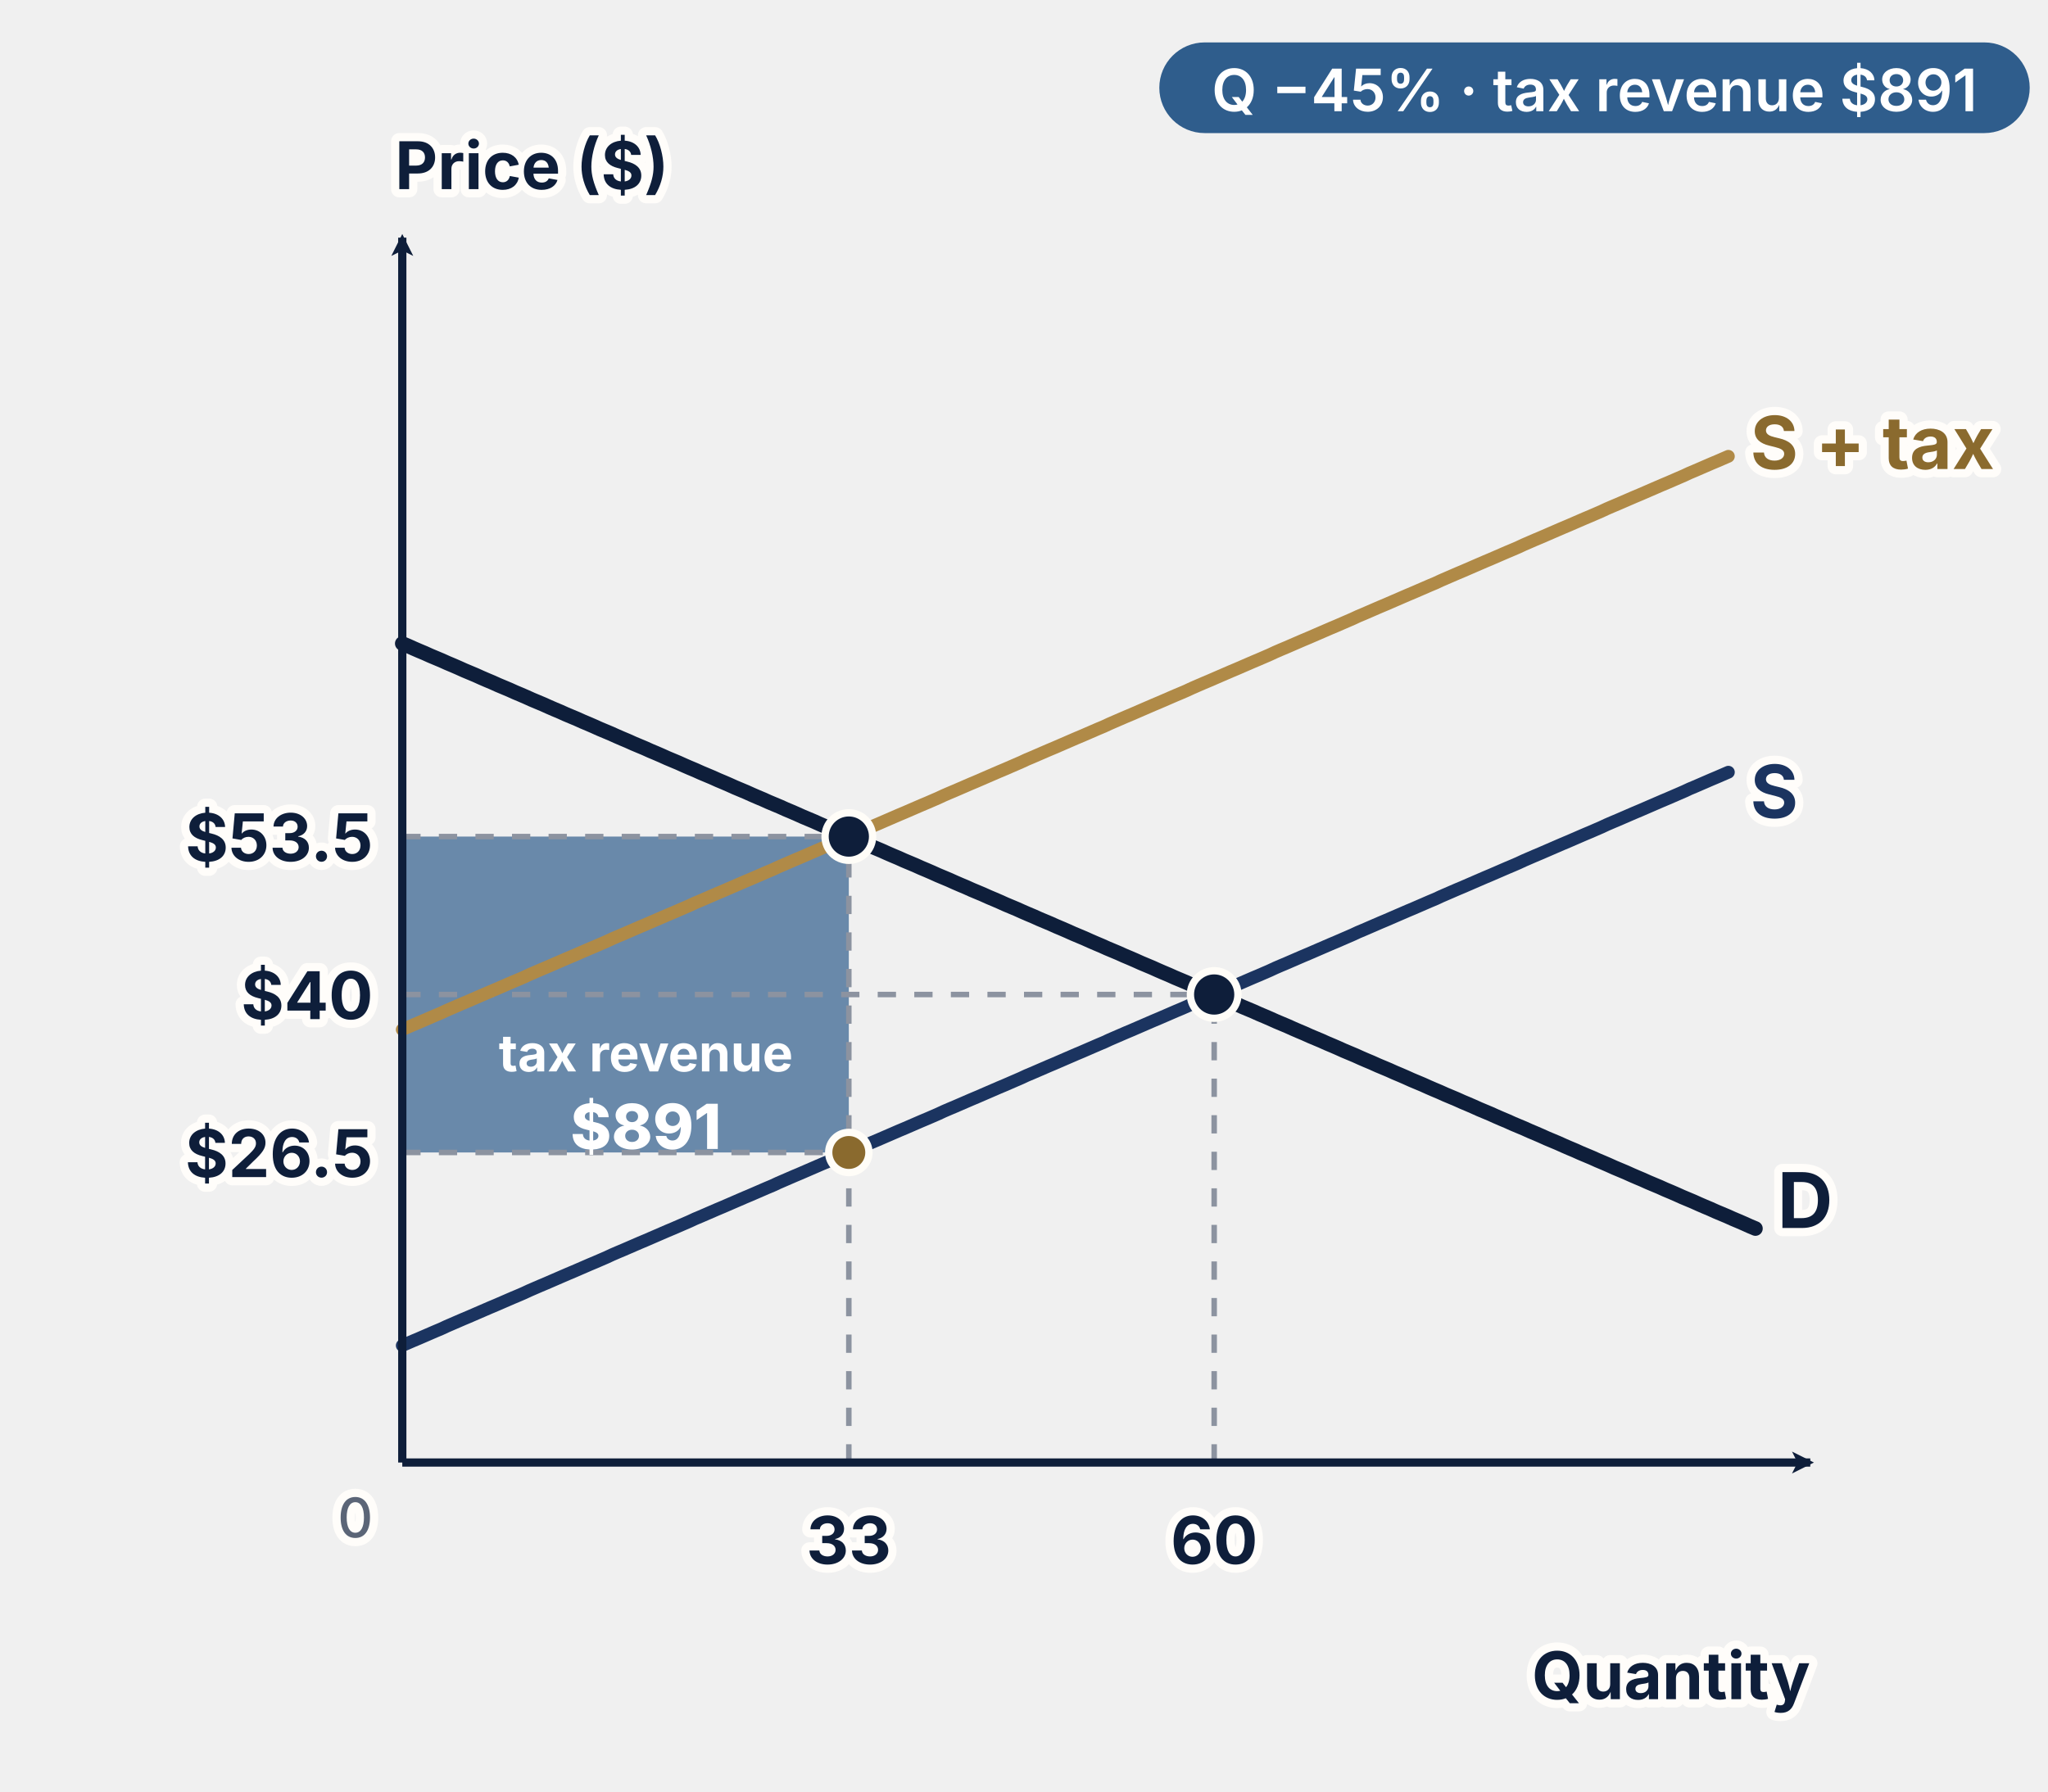
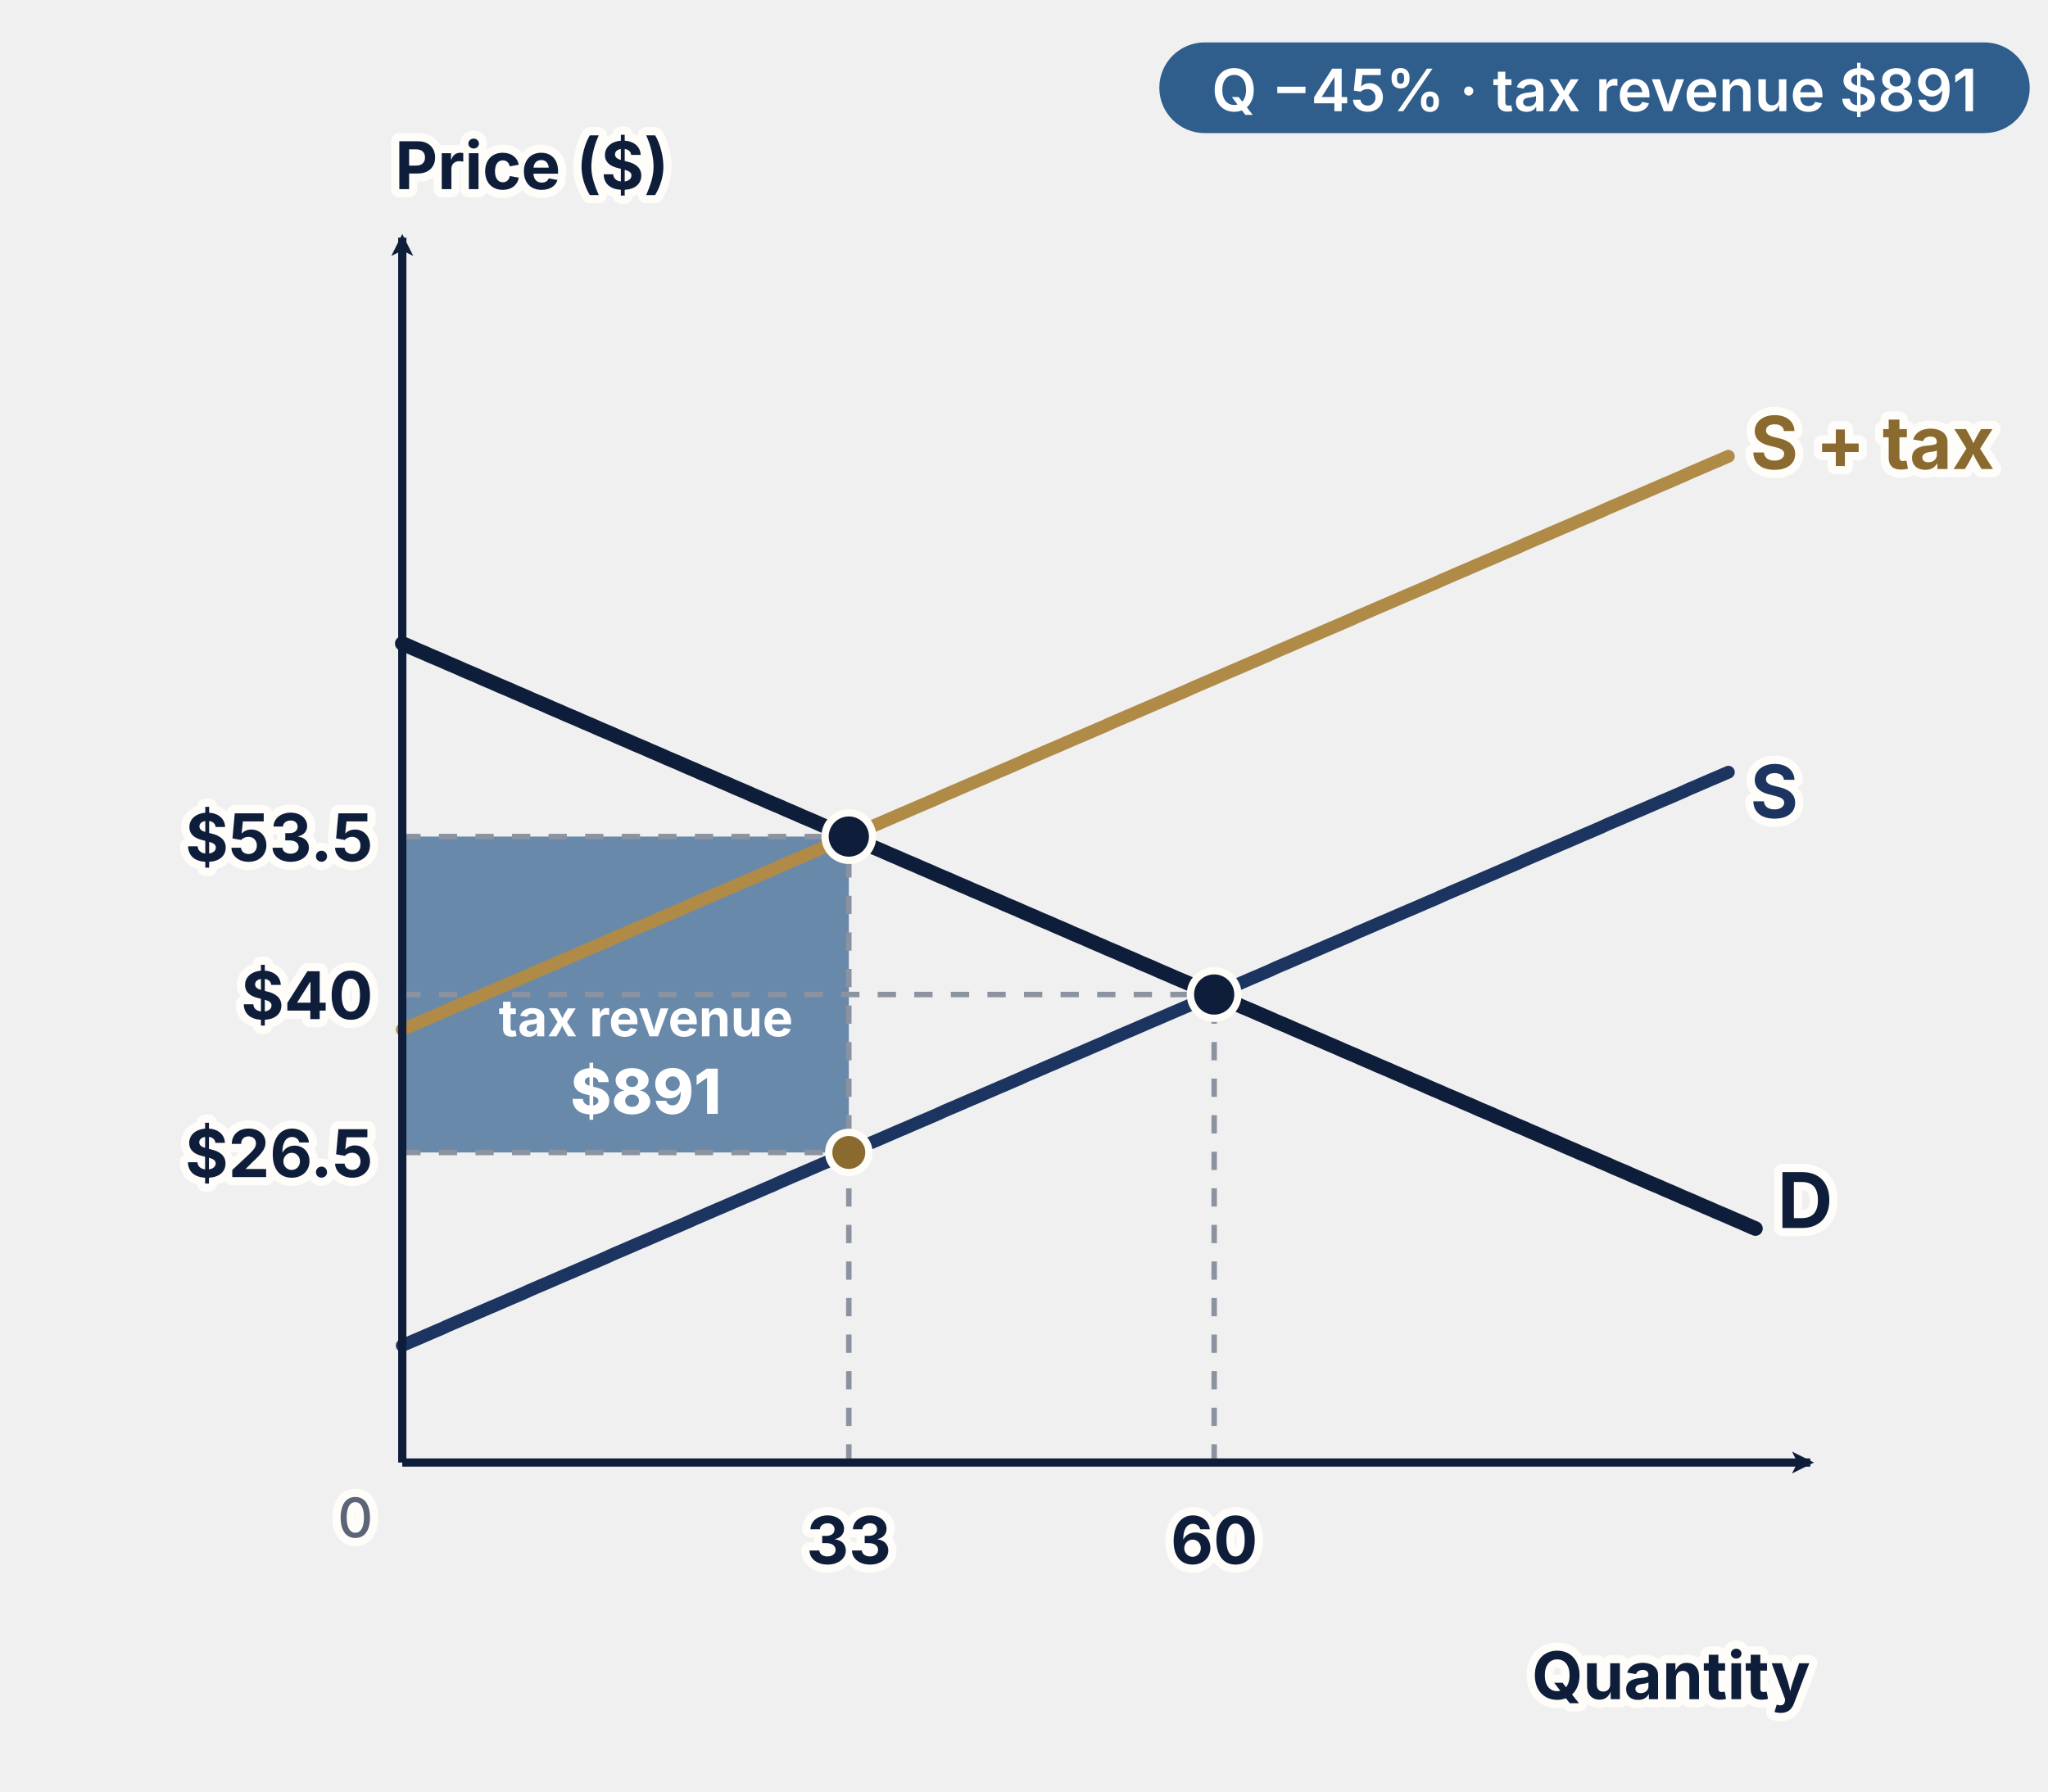
<svg xmlns="http://www.w3.org/2000/svg" width="1120" height="980" viewBox="0 0 1120 980">
  <defs>
    <marker id="ah0E1E3A" viewBox="0 0 12 12" refX="10" refY="6" markerWidth="12" markerHeight="12" markerUnits="userSpaceOnUse" orient="auto-start-reverse">
      <path d="M0,0 L12,6 L0,12 L3,6 z" fill="#0E1E3A" />
    </marker>
  </defs>
  <rect x="220.0" y="457.6" width="244.2" height="172.8" rx="0" fill="#2F5D8C" opacity="0.7" />
  <line x1="220.0" y1="457.6" x2="464.2" y2="457.6" stroke="#8C93A0" stroke-width="3" stroke-linecap="butt" stroke-dasharray="10 10" opacity="1" />
  <text x="204.0" y="457.6" font-family="Inter, 'Helvetica Neue', Arial, sans-serif" font-size="36" fill="#0E1E3A" text-anchor="end" font-weight="700" dominant-baseline="middle" paint-order="stroke" stroke="#FFFDFA" stroke-width="9" stroke-linejoin="round">$53.5</text>
  <line x1="220.0" y1="544.0" x2="664.0" y2="544.0" stroke="#8C93A0" stroke-width="3" stroke-linecap="butt" stroke-dasharray="10 10" opacity="1" />
  <text x="204.0" y="544.0" font-family="Inter, 'Helvetica Neue', Arial, sans-serif" font-size="36" fill="#0E1E3A" text-anchor="end" font-weight="700" dominant-baseline="middle" paint-order="stroke" stroke="#FFFDFA" stroke-width="9" stroke-linejoin="round">$40</text>
  <line x1="220.0" y1="630.4" x2="464.2" y2="630.4" stroke="#8C93A0" stroke-width="3" stroke-linecap="butt" stroke-dasharray="10 10" opacity="1" />
  <text x="204.0" y="630.4" font-family="Inter, 'Helvetica Neue', Arial, sans-serif" font-size="36" fill="#0E1E3A" text-anchor="end" font-weight="700" dominant-baseline="middle" paint-order="stroke" stroke="#FFFDFA" stroke-width="9" stroke-linejoin="round">$26.5</text>
  <line x1="464.2" y1="800.0" x2="464.2" y2="457.6" stroke="#8C93A0" stroke-width="3" stroke-linecap="butt" stroke-dasharray="10 10" opacity="1" />
  <text x="464.2" y="842.0" font-family="Inter, 'Helvetica Neue', Arial, sans-serif" font-size="36" fill="#0E1E3A" text-anchor="middle" font-weight="700" dominant-baseline="middle" paint-order="stroke" stroke="#FFFDFA" stroke-width="9" stroke-linejoin="round">33</text>
  <line x1="664.0" y1="800.0" x2="664.0" y2="544.0" stroke="#8C93A0" stroke-width="3" stroke-linecap="butt" stroke-dasharray="10 10" opacity="1" />
  <text x="664.0" y="842.0" font-family="Inter, 'Helvetica Neue', Arial, sans-serif" font-size="36" fill="#0E1E3A" text-anchor="middle" font-weight="700" dominant-baseline="middle" paint-order="stroke" stroke="#FFFDFA" stroke-width="9" stroke-linejoin="round">60</text>
  <path d="M220.0,736.0 L223.0,734.7 L226.0,733.4 L229.1,732.1 L232.1,730.8 L235.1,729.5 L238.1,728.2 L241.2,726.9 L244.2,725.5 L247.2,724.2 L250.2,722.9 L253.2,721.6 L256.3,720.3 L259.3,719.0 L262.3,717.7 L265.3,716.4 L268.3,715.1 L271.4,713.8 L274.4,712.5 L277.4,711.2 L280.4,709.9 L283.5,708.6 L286.5,707.3 L289.5,705.9 L292.5,704.6 L295.5,703.3 L298.6,702.0 L301.6,700.7 L304.6,699.4 L307.6,698.1 L310.6,696.8 L313.7,695.5 L316.7,694.2 L319.7,692.9 L322.7,691.6 L325.8,690.3 L328.8,689.0 L331.8,687.7 L334.8,686.3 L337.8,685.0 L340.9,683.7 L343.9,682.4 L346.9,681.1 L349.9,679.8 L353.0,678.5 L356.0,677.2 L359.0,675.9 L362.0,674.6 L365.0,673.3 L368.1,672.0 L371.1,670.7 L374.1,669.4 L377.1,668.1 L380.1,666.7 L383.2,665.4 L386.2,664.1 L389.2,662.8 L392.2,661.5 L395.3,660.2 L398.3,658.9 L401.3,657.6 L404.3,656.3 L407.3,655.0 L410.4,653.7 L413.4,652.4 L416.4,651.1 L419.4,649.8 L422.5,648.5 L425.5,647.1 L428.5,645.8 L431.5,644.5 L434.5,643.2 L437.6,641.9 L440.6,640.6 L443.6,639.3 L446.6,638.0 L449.6,636.7 L452.7,635.4 L455.7,634.1 L458.7,632.8 L461.7,631.5 L464.8,630.2 L467.8,628.9 L470.8,627.5 L473.8,626.2 L476.8,624.9 L479.9,623.6 L482.9,622.3 L485.9,621.0 L488.9,619.7 L491.9,618.4 L495.0,617.1 L498.0,615.8 L501.0,614.5 L504.0,613.2 L507.1,611.9 L510.1,610.6 L513.1,609.3 L516.1,607.9 L519.1,606.6 L522.2,605.3 L525.2,604.0 L528.2,602.7 L531.2,601.4 L534.3,600.1 L537.3,598.8 L540.3,597.5 L543.3,596.2 L546.3,594.9 L549.4,593.6 L552.4,592.3 L555.4,591.0 L558.4,589.7 L561.4,588.3 L564.5,587.0 L567.5,585.7 L570.5,584.4 L573.5,583.1 L576.6,581.8 L579.6,580.5 L582.6,579.2 L585.6,577.9 L588.6,576.6 L591.7,575.3 L594.7,574.0 L597.7,572.7 L600.7,571.4 L603.8,570.1 L606.8,568.7 L609.8,567.4 L612.8,566.1 L615.8,564.8 L618.9,563.5 L621.9,562.2 L624.9,560.9 L627.9,559.6 L630.9,558.3 L634.0,557.0 L637.0,555.7 L640.0,554.4 L643.0,553.1 L646.1,551.8 L649.1,550.5 L652.1,549.1 L655.1,547.8 L658.1,546.5 L661.2,545.2 L664.2,543.9 L667.2,542.6 L670.2,541.3 L673.2,540.0 L676.3,538.7 L679.3,537.4 L682.3,536.1 L685.3,534.8 L688.4,533.5 L691.4,532.2 L694.4,530.9 L697.4,529.5 L700.4,528.2 L703.5,526.9 L706.5,525.6 L709.5,524.3 L712.5,523.0 L715.6,521.7 L718.6,520.4 L721.6,519.1 L724.6,517.8 L727.6,516.5 L730.7,515.2 L733.7,513.9 L736.7,512.6 L739.7,511.3 L742.7,509.9 L745.8,508.6 L748.8,507.3 L751.8,506.0 L754.8,504.7 L757.9,503.4 L760.9,502.1 L763.9,500.8 L766.9,499.5 L769.9,498.2 L773.0,496.9 L776.0,495.6 L779.0,494.3 L782.0,493.0 L785.1,491.7 L788.1,490.3 L791.1,489.0 L794.1,487.7 L797.1,486.4 L800.2,485.1 L803.2,483.8 L806.2,482.5 L809.2,481.2 L812.2,479.9 L815.3,478.6 L818.3,477.3 L821.3,476.0 L824.3,474.7 L827.4,473.4 L830.4,472.1 L833.4,470.7 L836.4,469.4 L839.4,468.1 L842.5,466.8 L845.5,465.5 L848.5,464.2 L851.5,462.9 L854.5,461.6 L857.6,460.3 L860.6,459.0 L863.6,457.7 L866.6,456.4 L869.7,455.1 L872.7,453.8 L875.7,452.5 L878.7,451.1 L881.7,449.8 L884.8,448.5 L887.8,447.2 L890.8,445.9 L893.8,444.6 L896.9,443.3 L899.9,442.0 L902.9,440.7 L905.9,439.4 L908.9,438.1 L912.0,436.8 L915.0,435.5 L918.0,434.2 L921.0,432.9 L924.0,431.5 L927.1,430.2 L930.1,428.9 L933.1,427.6 L936.1,426.3 L939.2,425.0 L942.2,423.7 L945.2,422.4" stroke="#1B3460" stroke-width="7" fill="none" stroke-linecap="round" stroke-linejoin="round" opacity="1" />
  <path d="M220.0,563.2 L223.0,561.9 L226.0,560.6 L229.1,559.3 L232.1,558.0 L235.1,556.7 L238.1,555.4 L241.2,554.1 L244.2,552.7 L247.2,551.4 L250.2,550.1 L253.2,548.8 L256.3,547.5 L259.3,546.2 L262.3,544.9 L265.3,543.6 L268.3,542.3 L271.4,541.0 L274.4,539.7 L277.4,538.4 L280.4,537.1 L283.5,535.8 L286.5,534.5 L289.5,533.1 L292.5,531.8 L295.5,530.5 L298.6,529.2 L301.6,527.9 L304.6,526.6 L307.6,525.3 L310.6,524.0 L313.7,522.7 L316.7,521.4 L319.7,520.1 L322.7,518.8 L325.8,517.5 L328.8,516.2 L331.8,514.9 L334.8,513.5 L337.8,512.2 L340.9,510.9 L343.9,509.6 L346.9,508.3 L349.9,507.0 L353.0,505.7 L356.0,504.4 L359.0,503.1 L362.0,501.8 L365.0,500.5 L368.1,499.2 L371.1,497.9 L374.1,496.6 L377.1,495.3 L380.1,493.9 L383.2,492.6 L386.2,491.3 L389.2,490.0 L392.2,488.7 L395.3,487.4 L398.3,486.1 L401.3,484.8 L404.3,483.5 L407.3,482.2 L410.4,480.9 L413.4,479.6 L416.4,478.3 L419.4,477.0 L422.5,475.7 L425.5,474.3 L428.5,473.0 L431.5,471.7 L434.5,470.4 L437.6,469.1 L440.6,467.8 L443.6,466.5 L446.6,465.2 L449.6,463.9 L452.7,462.6 L455.7,461.3 L458.7,460.0 L461.7,458.7 L464.8,457.4 L467.8,456.1 L470.8,454.7 L473.8,453.4 L476.8,452.1 L479.9,450.8 L482.9,449.5 L485.9,448.2 L488.9,446.9 L491.9,445.6 L495.0,444.3 L498.0,443.0 L501.0,441.7 L504.0,440.4 L507.1,439.1 L510.1,437.8 L513.1,436.5 L516.1,435.1 L519.1,433.8 L522.2,432.5 L525.2,431.2 L528.2,429.9 L531.2,428.6 L534.3,427.3 L537.3,426.0 L540.3,424.7 L543.3,423.4 L546.3,422.1 L549.4,420.8 L552.4,419.5 L555.4,418.2 L558.4,416.9 L561.4,415.5 L564.5,414.2 L567.5,412.9 L570.5,411.6 L573.5,410.3 L576.6,409.0 L579.6,407.7 L582.6,406.4 L585.6,405.1 L588.6,403.8 L591.7,402.5 L594.7,401.2 L597.7,399.9 L600.7,398.6 L603.8,397.3 L606.8,395.9 L609.8,394.6 L612.8,393.3 L615.8,392.0 L618.9,390.7 L621.9,389.4 L624.9,388.1 L627.9,386.8 L630.9,385.5 L634.0,384.2 L637.0,382.9 L640.0,381.6 L643.0,380.3 L646.1,379.0 L649.1,377.7 L652.1,376.3 L655.1,375.0 L658.1,373.7 L661.2,372.4 L664.2,371.1 L667.2,369.8 L670.2,368.5 L673.2,367.2 L676.3,365.9 L679.3,364.6 L682.3,363.3 L685.3,362.0 L688.4,360.7 L691.4,359.4 L694.4,358.1 L697.4,356.7 L700.4,355.4 L703.5,354.1 L706.5,352.8 L709.5,351.5 L712.5,350.2 L715.6,348.9 L718.6,347.6 L721.6,346.3 L724.6,345.0 L727.6,343.7 L730.7,342.4 L733.7,341.1 L736.7,339.8 L739.7,338.5 L742.7,337.1 L745.8,335.8 L748.8,334.5 L751.8,333.2 L754.8,331.9 L757.9,330.6 L760.9,329.3 L763.9,328.0 L766.9,326.7 L769.9,325.4 L773.0,324.1 L776.0,322.8 L779.0,321.5 L782.0,320.2 L785.1,318.9 L788.1,317.5 L791.1,316.2 L794.1,314.9 L797.1,313.6 L800.2,312.3 L803.2,311.0 L806.2,309.7 L809.2,308.4 L812.2,307.1 L815.3,305.8 L818.3,304.5 L821.3,303.2 L824.3,301.9 L827.4,300.6 L830.4,299.3 L833.4,297.9 L836.4,296.6 L839.4,295.3 L842.5,294.0 L845.5,292.7 L848.5,291.4 L851.5,290.1 L854.5,288.8 L857.6,287.5 L860.6,286.2 L863.6,284.9 L866.6,283.6 L869.7,282.3 L872.7,281.0 L875.7,279.7 L878.7,278.3 L881.7,277.0 L884.8,275.7 L887.8,274.4 L890.8,273.1 L893.8,271.8 L896.9,270.5 L899.9,269.2 L902.9,267.9 L905.9,266.6 L908.9,265.3 L912.0,264.0 L915.0,262.7 L918.0,261.4 L921.0,260.1 L924.0,258.7 L927.1,257.4 L930.1,256.1 L933.1,254.8 L936.1,253.5 L939.2,252.2 L942.2,250.9 L945.2,249.6" stroke="#B08A47" stroke-width="7" fill="none" stroke-linecap="round" stroke-linejoin="round" opacity="1" />
  <path d="M220.0,352.0 L223.1,353.3 L226.2,354.7 L229.2,356.0 L232.3,357.3 L235.4,358.7 L238.5,360.0 L241.6,361.3 L244.7,362.7 L247.8,364.0 L250.8,365.3 L253.9,366.7 L257.0,368.0 L260.1,369.3 L263.2,370.7 L266.2,372.0 L269.3,373.3 L272.4,374.7 L275.5,376.0 L278.6,377.3 L281.7,378.7 L284.8,380.0 L287.8,381.3 L290.9,382.7 L294.0,384.0 L297.1,385.3 L300.2,386.7 L303.2,388.0 L306.3,389.3 L309.4,390.7 L312.5,392.0 L315.6,393.3 L318.7,394.7 L321.8,396.0 L324.8,397.3 L327.9,398.7 L331.0,400.0 L334.1,401.3 L337.2,402.7 L340.2,404.0 L343.3,405.3 L346.4,406.7 L349.5,408.0 L352.6,409.3 L355.7,410.7 L358.8,412.0 L361.8,413.3 L364.9,414.7 L368.0,416.0 L371.1,417.3 L374.2,418.7 L377.2,420.0 L380.3,421.3 L383.4,422.7 L386.5,424.0 L389.6,425.3 L392.7,426.7 L395.8,428.0 L398.8,429.3 L401.9,430.7 L405.0,432.0 L408.1,433.3 L411.2,434.7 L414.2,436.0 L417.3,437.3 L420.4,438.7 L423.5,440.0 L426.6,441.3 L429.7,442.7 L432.8,444.0 L435.8,445.3 L438.9,446.7 L442.0,448.0 L445.1,449.3 L448.2,450.7 L451.2,452.0 L454.3,453.3 L457.4,454.7 L460.5,456.0 L463.6,457.3 L466.7,458.7 L469.8,460.0 L472.8,461.3 L475.9,462.7 L479.0,464.0 L482.1,465.3 L485.2,466.7 L488.2,468.0 L491.3,469.3 L494.4,470.7 L497.5,472.0 L500.6,473.3 L503.7,474.7 L506.8,476.0 L509.8,477.3 L512.9,478.7 L516.0,480.0 L519.1,481.3 L522.2,482.7 L525.2,484.0 L528.3,485.3 L531.4,486.7 L534.5,488.0 L537.6,489.3 L540.7,490.7 L543.8,492.0 L546.8,493.3 L549.9,494.7 L553.0,496.0 L556.1,497.3 L559.2,498.7 L562.2,500.0 L565.3,501.3 L568.4,502.7 L571.5,504.0 L574.6,505.3 L577.7,506.7 L580.8,508.0 L583.8,509.3 L586.9,510.7 L590.0,512.0 L593.1,513.3 L596.2,514.7 L599.2,516.0 L602.3,517.3 L605.4,518.7 L608.5,520.0 L611.6,521.3 L614.7,522.7 L617.8,524.0 L620.8,525.3 L623.9,526.7 L627.0,528.0 L630.1,529.3 L633.2,530.7 L636.2,532.0 L639.3,533.3 L642.4,534.7 L645.5,536.0 L648.6,537.3 L651.7,538.7 L654.8,540.0 L657.8,541.3 L660.9,542.7 L664.0,544.0 L667.1,545.3 L670.2,546.7 L673.2,548.0 L676.3,549.3 L679.4,550.7 L682.5,552.0 L685.6,553.3 L688.7,554.7 L691.8,556.0 L694.8,557.3 L697.9,558.7 L701.0,560.0 L704.1,561.3 L707.2,562.7 L710.2,564.0 L713.3,565.3 L716.4,566.7 L719.5,568.0 L722.6,569.3 L725.7,570.7 L728.8,572.0 L731.8,573.3 L734.9,574.7 L738.0,576.0 L741.1,577.3 L744.2,578.7 L747.2,580.0 L750.3,581.3 L753.4,582.7 L756.5,584.0 L759.6,585.3 L762.7,586.7 L765.8,588.0 L768.8,589.3 L771.9,590.7 L775.0,592.0 L778.1,593.3 L781.2,594.7 L784.2,596.0 L787.3,597.3 L790.4,598.7 L793.5,600.0 L796.6,601.3 L799.7,602.7 L802.8,604.0 L805.8,605.3 L808.9,606.7 L812.0,608.0 L815.1,609.3 L818.2,610.7 L821.2,612.0 L824.3,613.3 L827.4,614.7 L830.5,616.0 L833.6,617.3 L836.7,618.7 L839.8,620.0 L842.8,621.3 L845.9,622.7 L849.0,624.0 L852.1,625.3 L855.2,626.7 L858.2,628.0 L861.3,629.3 L864.4,630.7 L867.5,632.0 L870.6,633.3 L873.7,634.7 L876.8,636.0 L879.8,637.3 L882.9,638.7 L886.0,640.0 L889.1,641.3 L892.2,642.7 L895.2,644.0 L898.3,645.3 L901.4,646.7 L904.5,648.0 L907.6,649.3 L910.7,650.7 L913.8,652.0 L916.8,653.3 L919.9,654.7 L923.0,656.0 L926.1,657.3 L929.2,658.7 L932.2,660.0 L935.3,661.3 L938.4,662.7 L941.5,664.0 L944.6,665.3 L947.7,666.7 L950.8,668.0 L953.8,669.3 L956.9,670.7 L960.0,672.0" stroke="#0E1E3A" stroke-width="8" fill="none" stroke-linecap="round" stroke-linejoin="round" opacity="1" />
  <line x1="220.0" y1="800.0" x2="220.0" y2="130.0" stroke="#0E1E3A" stroke-width="4.5" stroke-linecap="butt" marker-end="url(#ah0E1E3A)" opacity="1" />
  <line x1="220.0" y1="800.0" x2="990.0" y2="800.0" stroke="#0E1E3A" stroke-width="4.5" stroke-linecap="butt" marker-end="url(#ah0E1E3A)" opacity="1" />
  <text x="204.0" y="830.0" font-family="Inter, 'Helvetica Neue', Arial, sans-serif" font-size="30" fill="#5B6577" text-anchor="end" font-weight="500" dominant-baseline="middle" paint-order="stroke" stroke="#FFFDFA" stroke-width="9" stroke-linejoin="round">0</text>
  <text x="216.0" y="90.0" font-family="Inter, 'Helvetica Neue', Arial, sans-serif" font-size="36" fill="#0E1E3A" text-anchor="start" font-weight="700" dominant-baseline="middle" paint-order="stroke" stroke="#FFFDFA" stroke-width="9" stroke-linejoin="round">Price ($)</text>
  <text x="990.0" y="916.0" font-family="Inter, 'Helvetica Neue', Arial, sans-serif" font-size="36" fill="#0E1E3A" text-anchor="end" font-weight="700" dominant-baseline="middle" paint-order="stroke" stroke="#FFFDFA" stroke-width="9" stroke-linejoin="round">Quantity</text>
  <text x="957.2" y="432.4" font-family="Inter, 'Helvetica Neue', Arial, sans-serif" font-size="40" fill="#1B3460" text-anchor="start" font-weight="700" dominant-baseline="middle" paint-order="stroke" stroke="#FFFDFA" stroke-width="9" stroke-linejoin="round">S</text>
  <text x="957.2" y="241.6" font-family="Inter, 'Helvetica Neue', Arial, sans-serif" font-size="40" fill="#8A6A2E" text-anchor="start" font-weight="700" dominant-baseline="middle" paint-order="stroke" stroke="#FFFDFA" stroke-width="9" stroke-linejoin="round">S + tax</text>
  <text x="972.0" y="656.0" font-family="Inter, 'Helvetica Neue', Arial, sans-serif" font-size="42" fill="#0E1E3A" text-anchor="start" font-weight="700" dominant-baseline="middle" paint-order="stroke" stroke="#FFFDFA" stroke-width="9" stroke-linejoin="round">D</text>
  <circle cx="664.0" cy="544.0" r="13" fill="#0E1E3A" stroke="#FFFDF8" stroke-width="4" />
  <circle cx="464.2" cy="457.6" r="13" fill="#0E1E3A" stroke="#FFFDF8" stroke-width="4" />
  <circle cx="464.2" cy="630.4" r="11" fill="#8A6A2E" stroke="#FFFDF8" stroke-width="4" />
-   <text x="353.2" y="575.6" font-family="Inter, 'Helvetica Neue', Arial, sans-serif" font-size="28" fill="#FFFFFF" text-anchor="middle" font-weight="700" dominant-baseline="middle">tax revenue</text>
-   <text x="353.2" y="615.6" font-family="Inter, 'Helvetica Neue', Arial, sans-serif" font-size="34" fill="#FFFFFF" text-anchor="middle" font-weight="800" dominant-baseline="middle">$891</text>
+   <text x="353.2" y="556.4" font-family="Inter, 'Helvetica Neue', Arial, sans-serif" font-size="28" fill="#FFFFFF" text-anchor="middle" font-weight="700" dominant-baseline="middle">tax revenue</text>
+   <text x="353.2" y="596.4" font-family="Inter, 'Helvetica Neue', Arial, sans-serif" font-size="34" fill="#FFFFFF" text-anchor="middle" font-weight="800" dominant-baseline="middle">$891</text>
  <rect x="634.0" y="23.2" width="476.0" height="49.6" rx="24.8" fill="#2F5D8C" opacity="1" />
  <text x="872.0" y="49.0" font-family="Inter, 'Helvetica Neue', Arial, sans-serif" font-size="32" fill="#FFFFFF" text-anchor="middle" font-weight="600" dominant-baseline="middle">Q −45% · tax revenue $891</text>
</svg>
